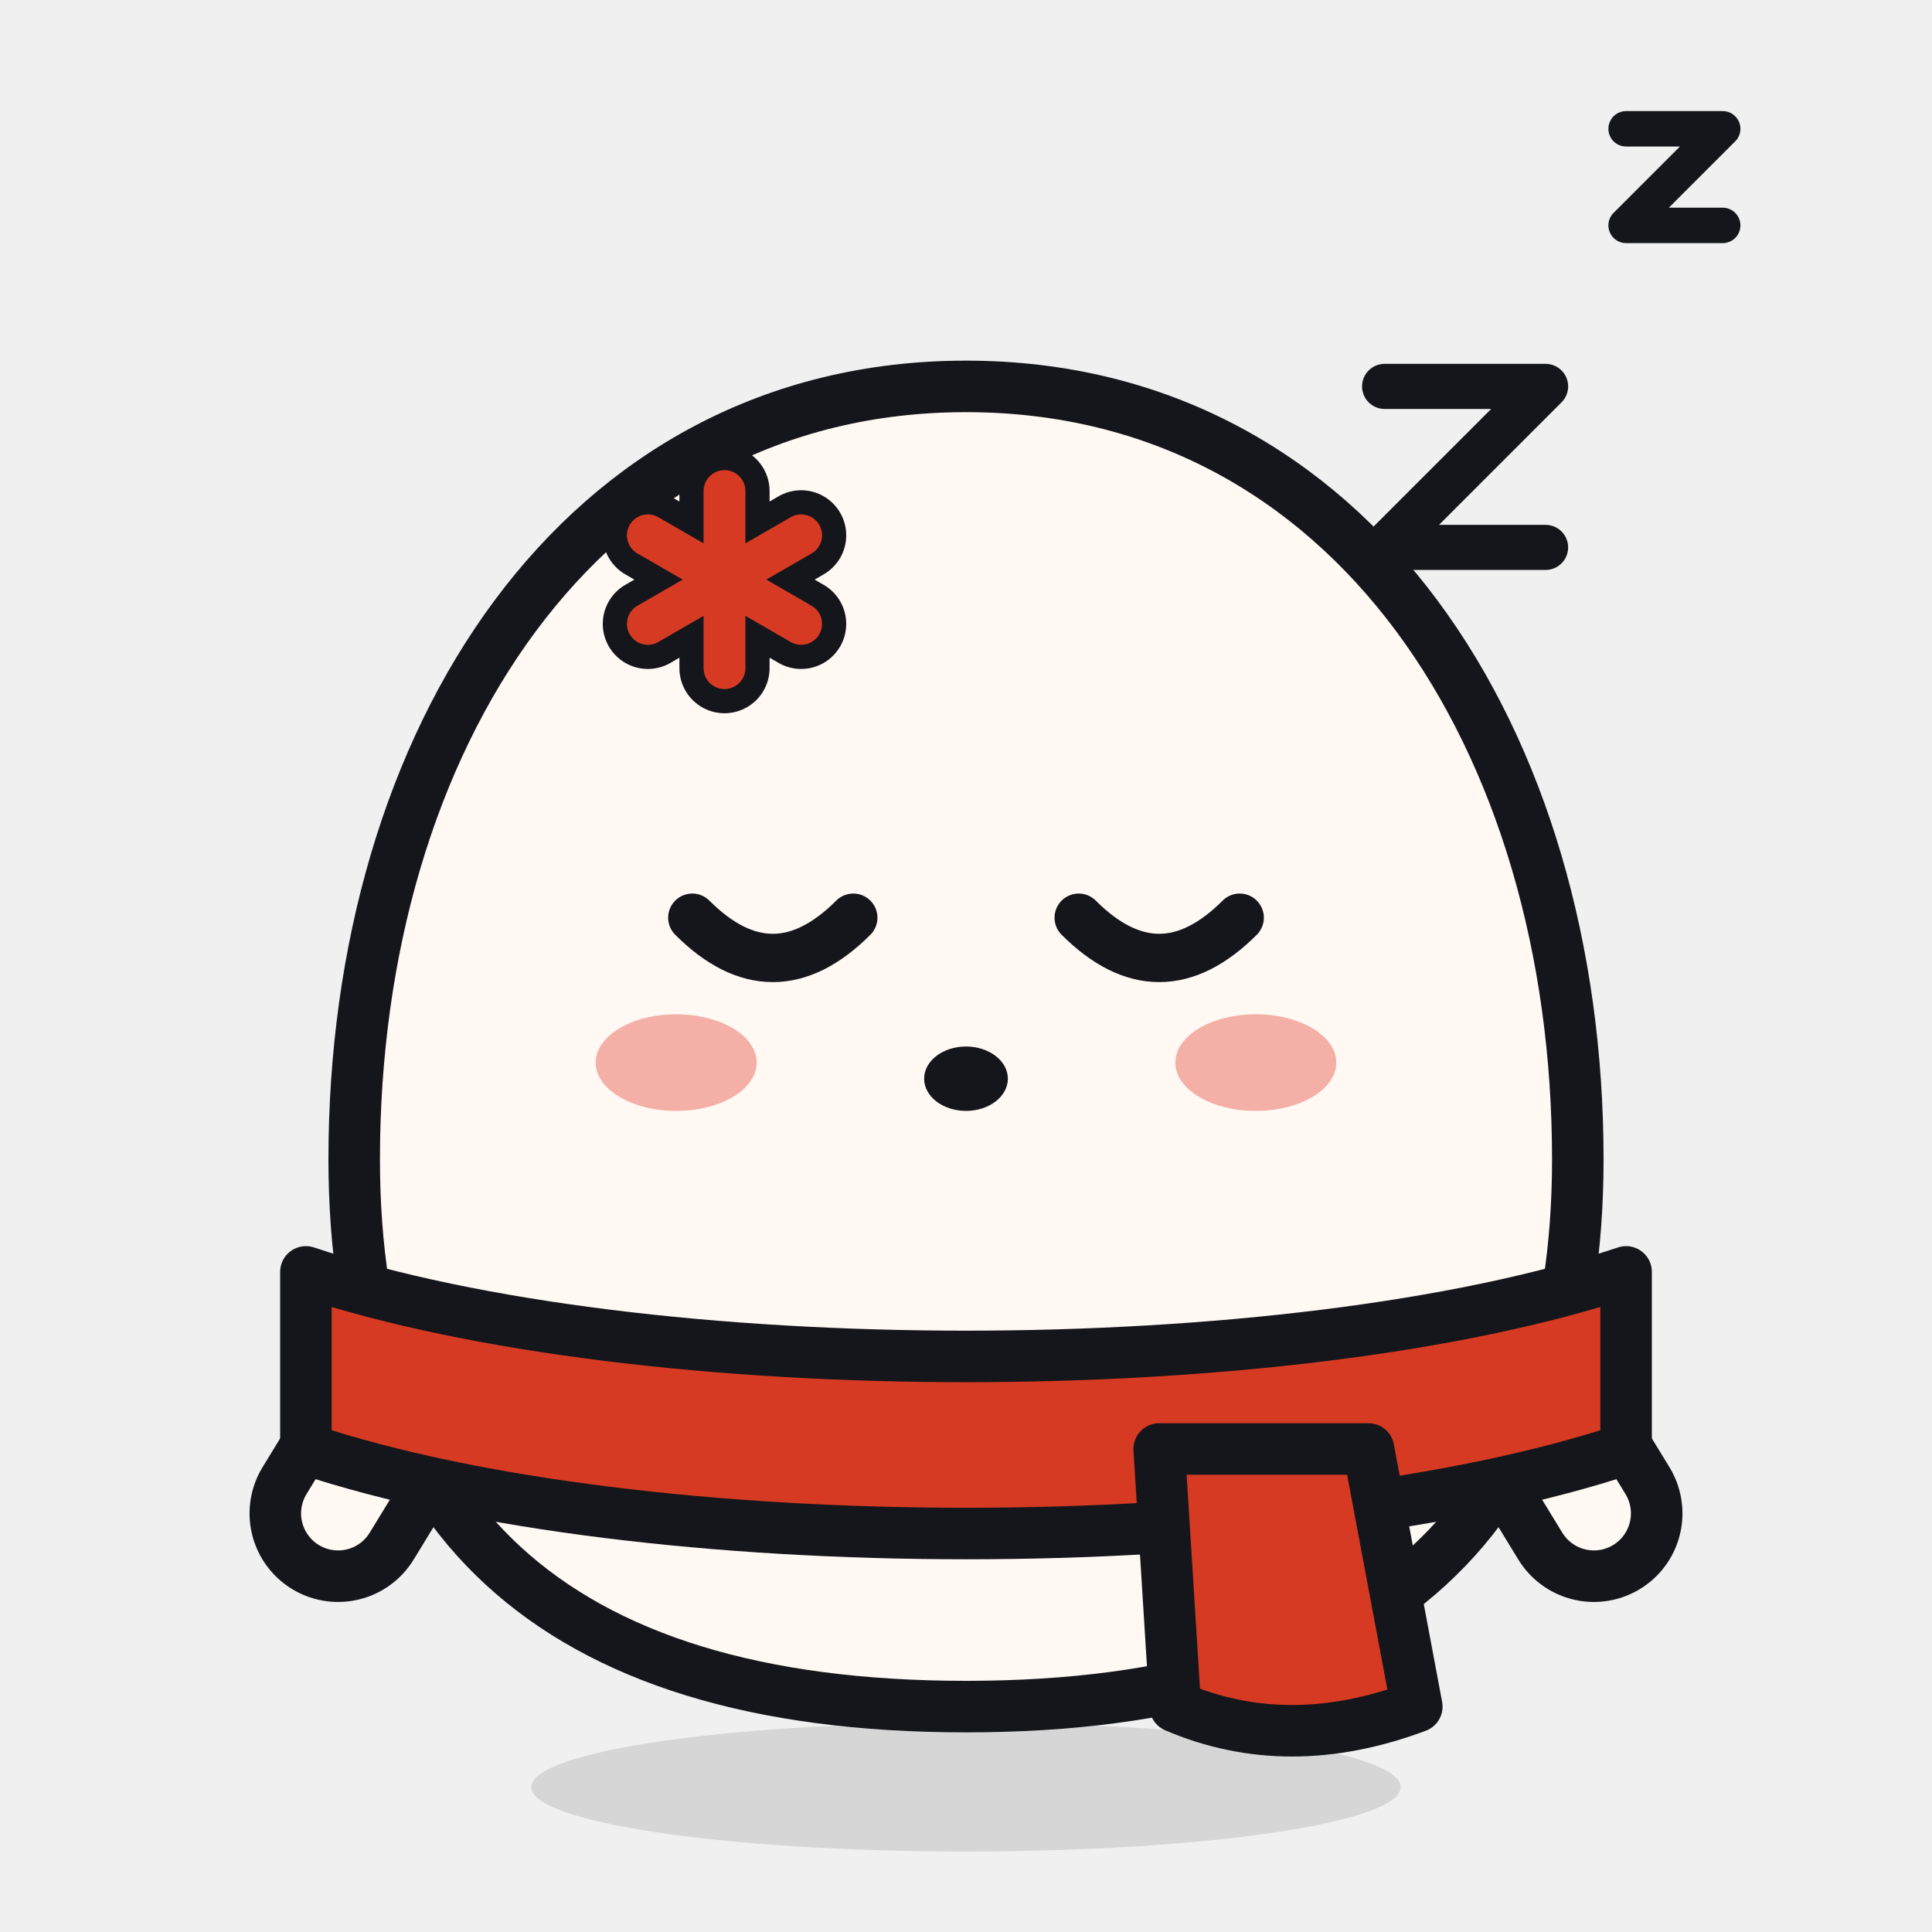
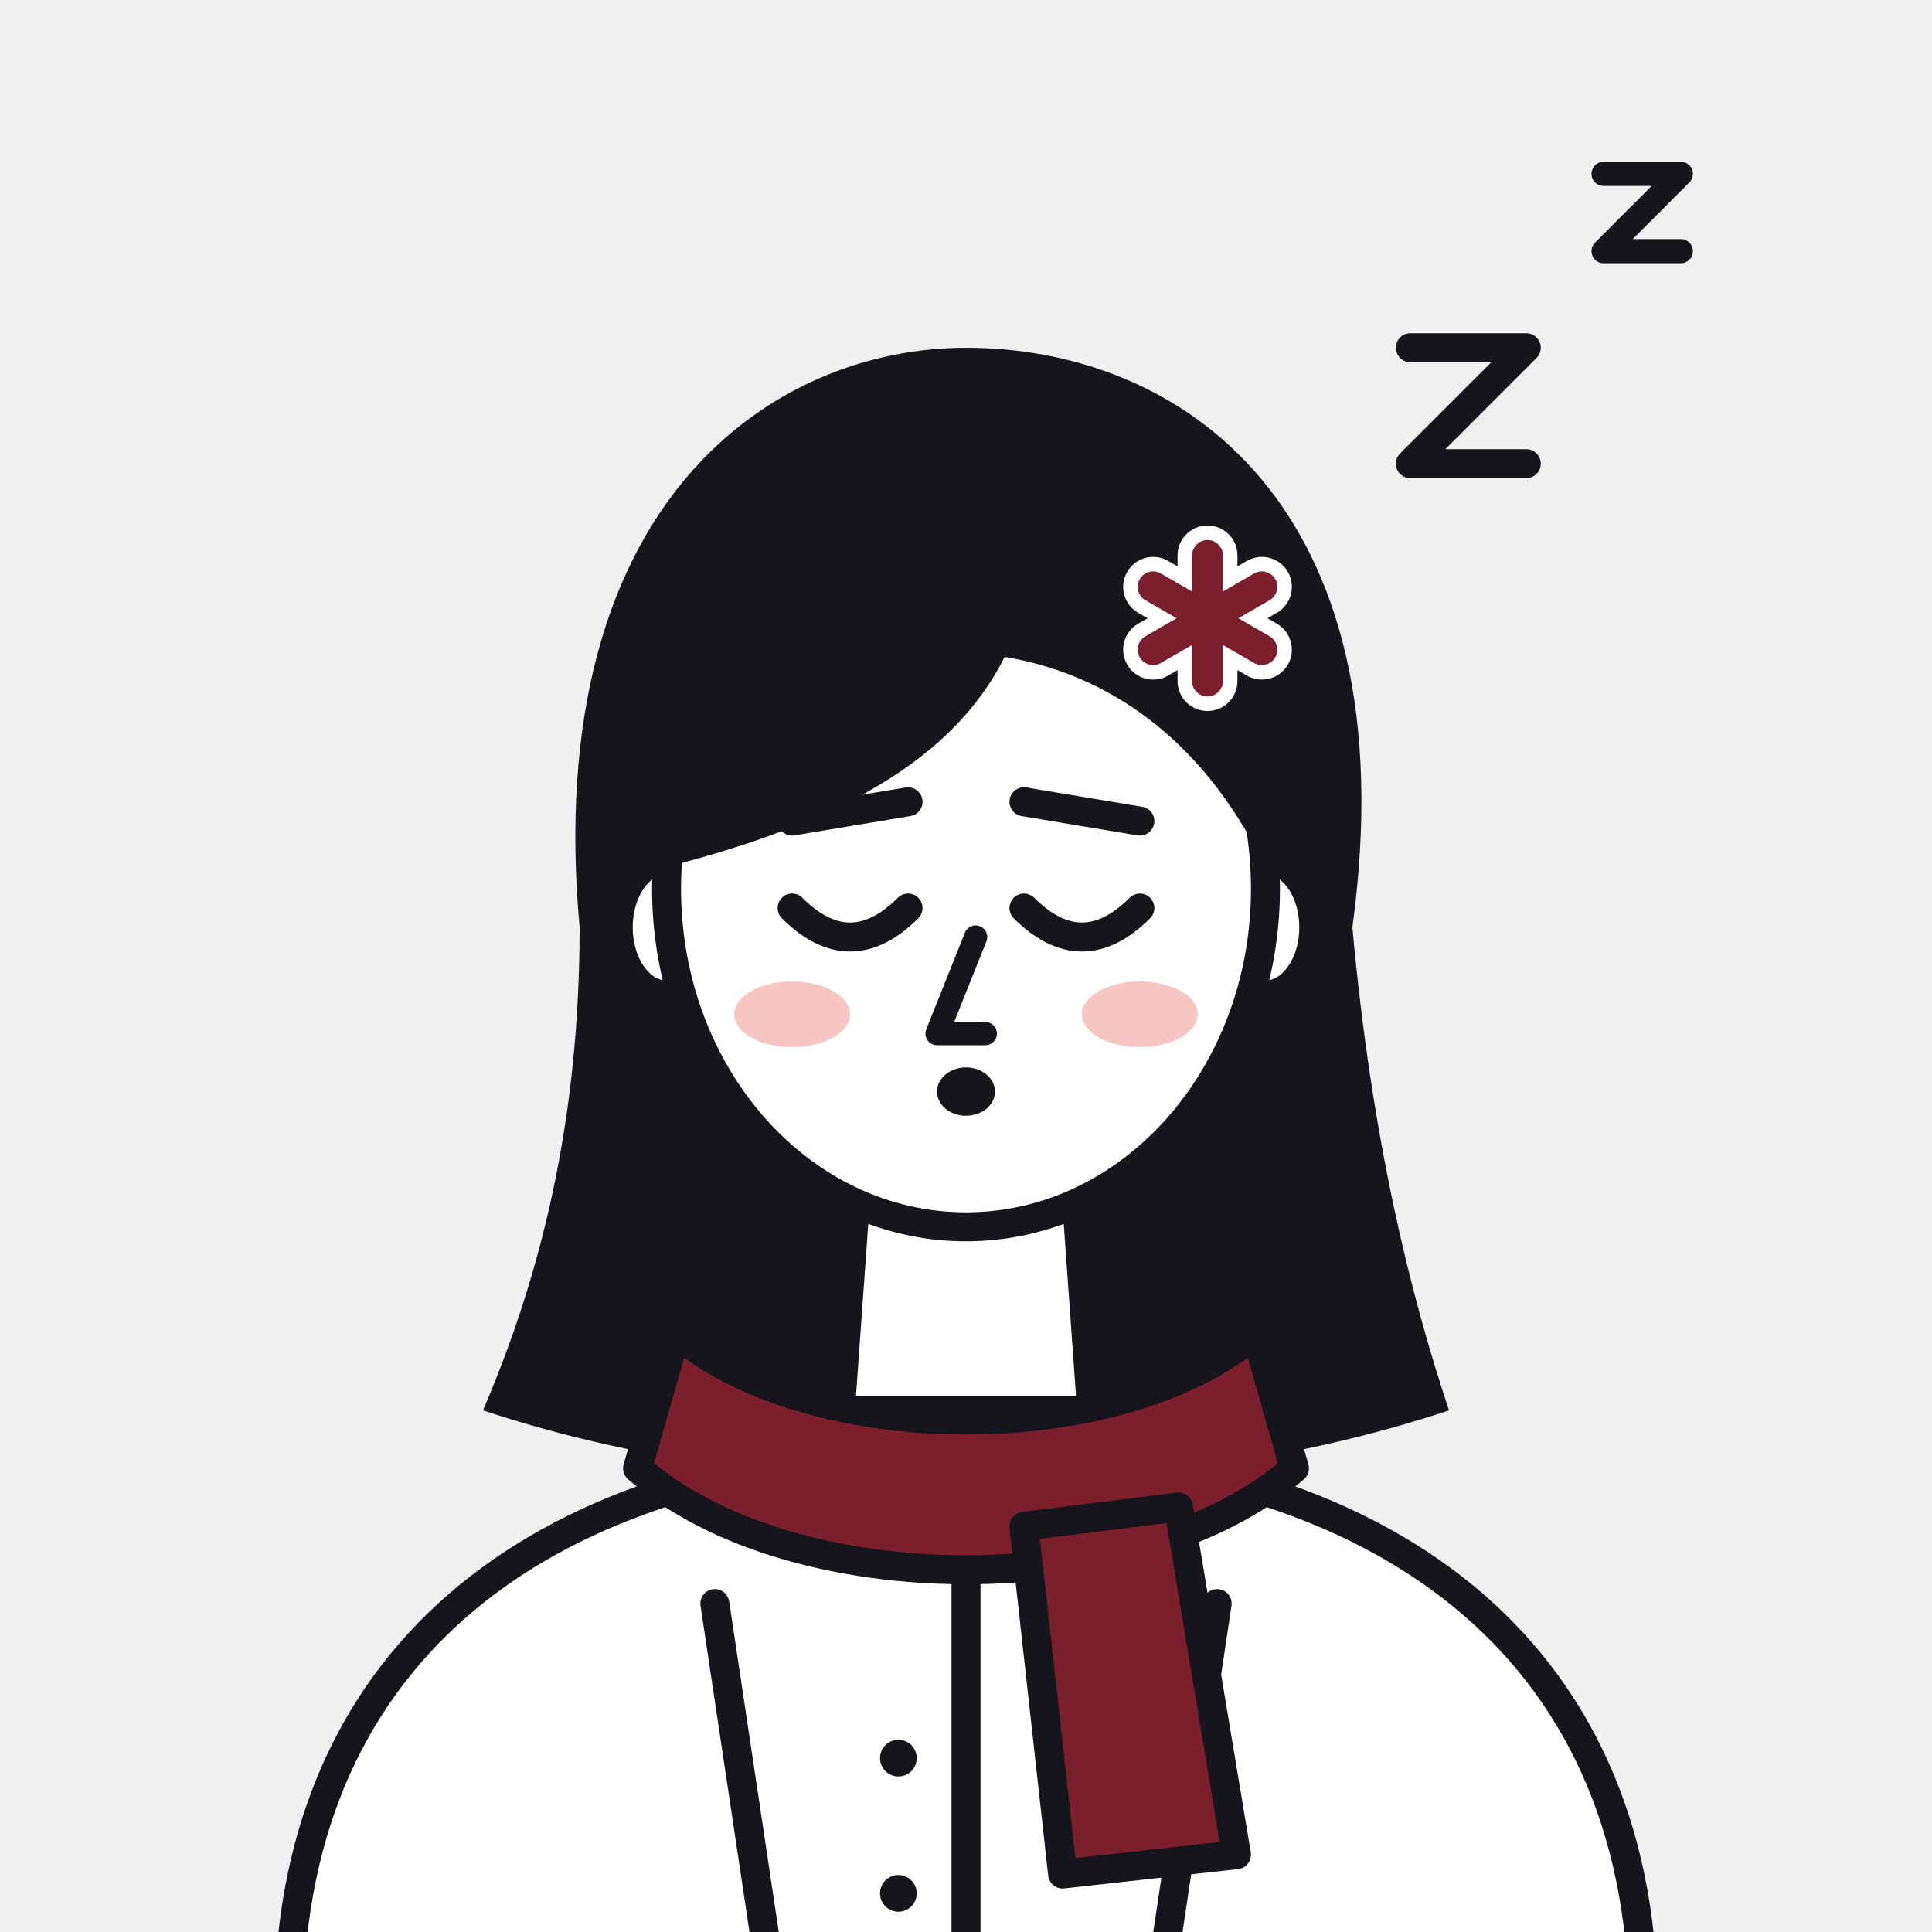
- <svg xmlns="http://www.w3.org/2000/svg" viewBox="0 0 120 120">
-   <path d="M33,111a27,4 0 1,0 54,0a27,4 0 1,0 -54,0z" fill="#14161B" fill-opacity="0.12" />
-   <path d="M86,24L96,24L86,34L96,34" fill="none" stroke="#14161B" stroke-width="2.8" stroke-linecap="round" stroke-linejoin="round" />
-   <path d="M101,8L107,8L101,14L107,14" fill="none" stroke="#14161B" stroke-width="2.2" stroke-linecap="round" stroke-linejoin="round" />
-   <path d="M32,76L21,94" fill="none" stroke="#14161B" stroke-width="11" stroke-linecap="round" stroke-linejoin="round" />
-   <path d="M32,76L21,94" fill="none" stroke="#FFF8F3" stroke-width="4.6" stroke-linecap="round" stroke-linejoin="round" />
-   <path d="M88,76L99,94" fill="none" stroke="#14161B" stroke-width="11" stroke-linecap="round" stroke-linejoin="round" />
-   <path d="M88,76L99,94" fill="none" stroke="#FFF8F3" stroke-width="4.6" stroke-linecap="round" stroke-linejoin="round" />
-   <path d="M60,24C84,24 98,46 98,72C98,94 86,106 60,106C34,106 22,94 22,72C22,46 36,24 60,24z" fill="#FFF8F3" stroke="#14161B" stroke-width="3.2" stroke-linecap="round" stroke-linejoin="round" />
-   <path d="M45.00,30.50L45.00,41.50M49.76,33.25L40.24,38.75M49.76,38.75L40.24,33.25" fill="none" stroke="#14161B" stroke-width="5.6" stroke-linecap="round" stroke-linejoin="round" />
-   <path d="M45.00,30.50L45.00,41.50M49.76,33.25L40.24,38.75M49.76,38.75L40.24,33.25" fill="none" stroke="#D63A22" stroke-width="2.6" stroke-linecap="round" stroke-linejoin="round" />
-   <path d="M43,57Q48,62 53,57" fill="none" stroke="#14161B" stroke-width="3" stroke-linecap="round" stroke-linejoin="round" />
-   <path d="M67,57Q72,62 77,57" fill="none" stroke="#14161B" stroke-width="3" stroke-linecap="round" stroke-linejoin="round" />
-   <path d="M57.4,67a2.6,2 0 1,0 5.2,0a2.6,2 0 1,0 -5.2,0z" fill="#14161B" />
-   <path d="M37,66a5,3 0 1,0 10,0a5,3 0 1,0 -10,0z" fill="#F4AFA6" />
-   <path d="M73,66a5,3 0 1,0 10,0a5,3 0 1,0 -10,0z" fill="#F4AFA6" />
-   <path d="M19,79C40,86 80,86 101,79L101,90C80,97 40,97 19,90z" fill="#D63A22" stroke="#14161B" stroke-width="3.2" stroke-linecap="round" stroke-linejoin="round" />
-   <path d="M72,90L85,90L88,106Q80,109 73,106z" fill="#D63A22" stroke="#14161B" stroke-width="3.2" stroke-linecap="round" stroke-linejoin="round" />
+ <svg xmlns="http://www.w3.org/2000/svg" viewBox="0 0 200 200">
+   <path d="M60,96C56,52 80,36 100,36C122,36 146,52 140,96C142,118 146,134 150,146C120,156 80,156 50,146C56,132 60,116 60,96z" fill="#14161B" />
+   <path d="M89,118L111,118L113,146L87,146z" fill="#FFFFFF" stroke="#14161B" stroke-width="3" stroke-linecap="round" stroke-linejoin="round" />
+   <path d="M30,204C32,168 60,150 100,150C140,150 168,168 170,204L170,206L30,206z" fill="#FFFFFF" stroke="#14161B" stroke-width="3" stroke-linecap="round" stroke-linejoin="round" />
+   <path d="M100,160L100,206M74,166L80,206M126,166L120,206" fill="none" stroke="#14161B" stroke-width="3" stroke-linecap="round" stroke-linejoin="round" />
+   <path d="M91.1,182a1.9,1.9 0 1,0 3.8,0a1.9,1.9 0 1,0 -3.8,0z" fill="#14161B" />
+   <path d="M91.1,196a1.9,1.9 0 1,0 3.8,0a1.9,1.9 0 1,0 -3.8,0z" fill="#14161B" />
+   <path d="M64,96a5,7 0 1,0 10,0a5,7 0 1,0 -10,0z" fill="#FFFFFF" stroke="#14161B" stroke-width="3" stroke-linecap="round" stroke-linejoin="round" />
+   <path d="M126,96a5,7 0 1,0 10,0a5,7 0 1,0 -10,0z" fill="#FFFFFF" stroke="#14161B" stroke-width="3" stroke-linecap="round" stroke-linejoin="round" />
+   <path d="M69,92a31,35 0 1,0 62,0a31,35 0 1,0 -62,0z" fill="#FFFFFF" stroke="#14161B" stroke-width="3" stroke-linecap="round" stroke-linejoin="round" />
+   <path d="M68,90C64,58 84,50 102,50C122,50 138,62 132,92C126,78 116,70 104,68C98,80 84,86 68,90z" fill="#14161B" />
+   <path d="M76,105a6,3.4 0 1,0 12,0a6,3.4 0 1,0 -12,0z" fill="#F4AFA6" fill-opacity="0.7" />
+   <path d="M112,105a6,3.4 0 1,0 12,0a6,3.4 0 1,0 -12,0z" fill="#F4AFA6" fill-opacity="0.7" />
+   <path d="M101,97L97,107L102,107" fill="none" stroke="#14161B" stroke-width="2.4" stroke-linecap="round" stroke-linejoin="round" />
+   <path d="M82,85L94,83M106,83L118,85" fill="none" stroke="#14161B" stroke-width="3" stroke-linecap="round" stroke-linejoin="round" />
+   <path d="M82,94Q88,100 94,94" fill="none" stroke="#14161B" stroke-width="3" stroke-linecap="round" stroke-linejoin="round" />
+   <path d="M106,94Q112,100 118,94" fill="none" stroke="#14161B" stroke-width="3" stroke-linecap="round" stroke-linejoin="round" />
+   <path d="M97,113a3,2.5 0 1,0 6,0a3,2.5 0 1,0 -6,0z" fill="#14161B" />
+   <path d="M70,138C84,150 116,150 130,138L134,152C118,166 82,166 66,152z" fill="#7A1F2B" stroke="#14161B" stroke-width="3" stroke-linecap="round" stroke-linejoin="round" />
+   <path d="M106,158L122,156L128,192L110,194z" fill="#7A1F2B" stroke="#14161B" stroke-width="3" stroke-linecap="round" stroke-linejoin="round" />
+   <path d="M125.00,57.50L125.00,70.50M130.63,60.75L119.37,67.25M130.63,67.25L119.37,60.75" fill="none" stroke="#FFFFFF" stroke-width="6.2" stroke-linecap="round" stroke-linejoin="round" />
+   <path d="M125.00,57.50L125.00,70.50M130.63,60.75L119.37,67.25M130.63,67.25L119.37,60.75" fill="none" stroke="#7A1F2B" stroke-width="3.2" stroke-linecap="round" stroke-linejoin="round" />
+   <path d="M146,36L158,36L146,48L158,48" fill="none" stroke="#14161B" stroke-width="3" stroke-linecap="round" stroke-linejoin="round" />
+   <path d="M166,18L174,18L166,26L174,26" fill="none" stroke="#14161B" stroke-width="2.5" stroke-linecap="round" stroke-linejoin="round" />
</svg>
